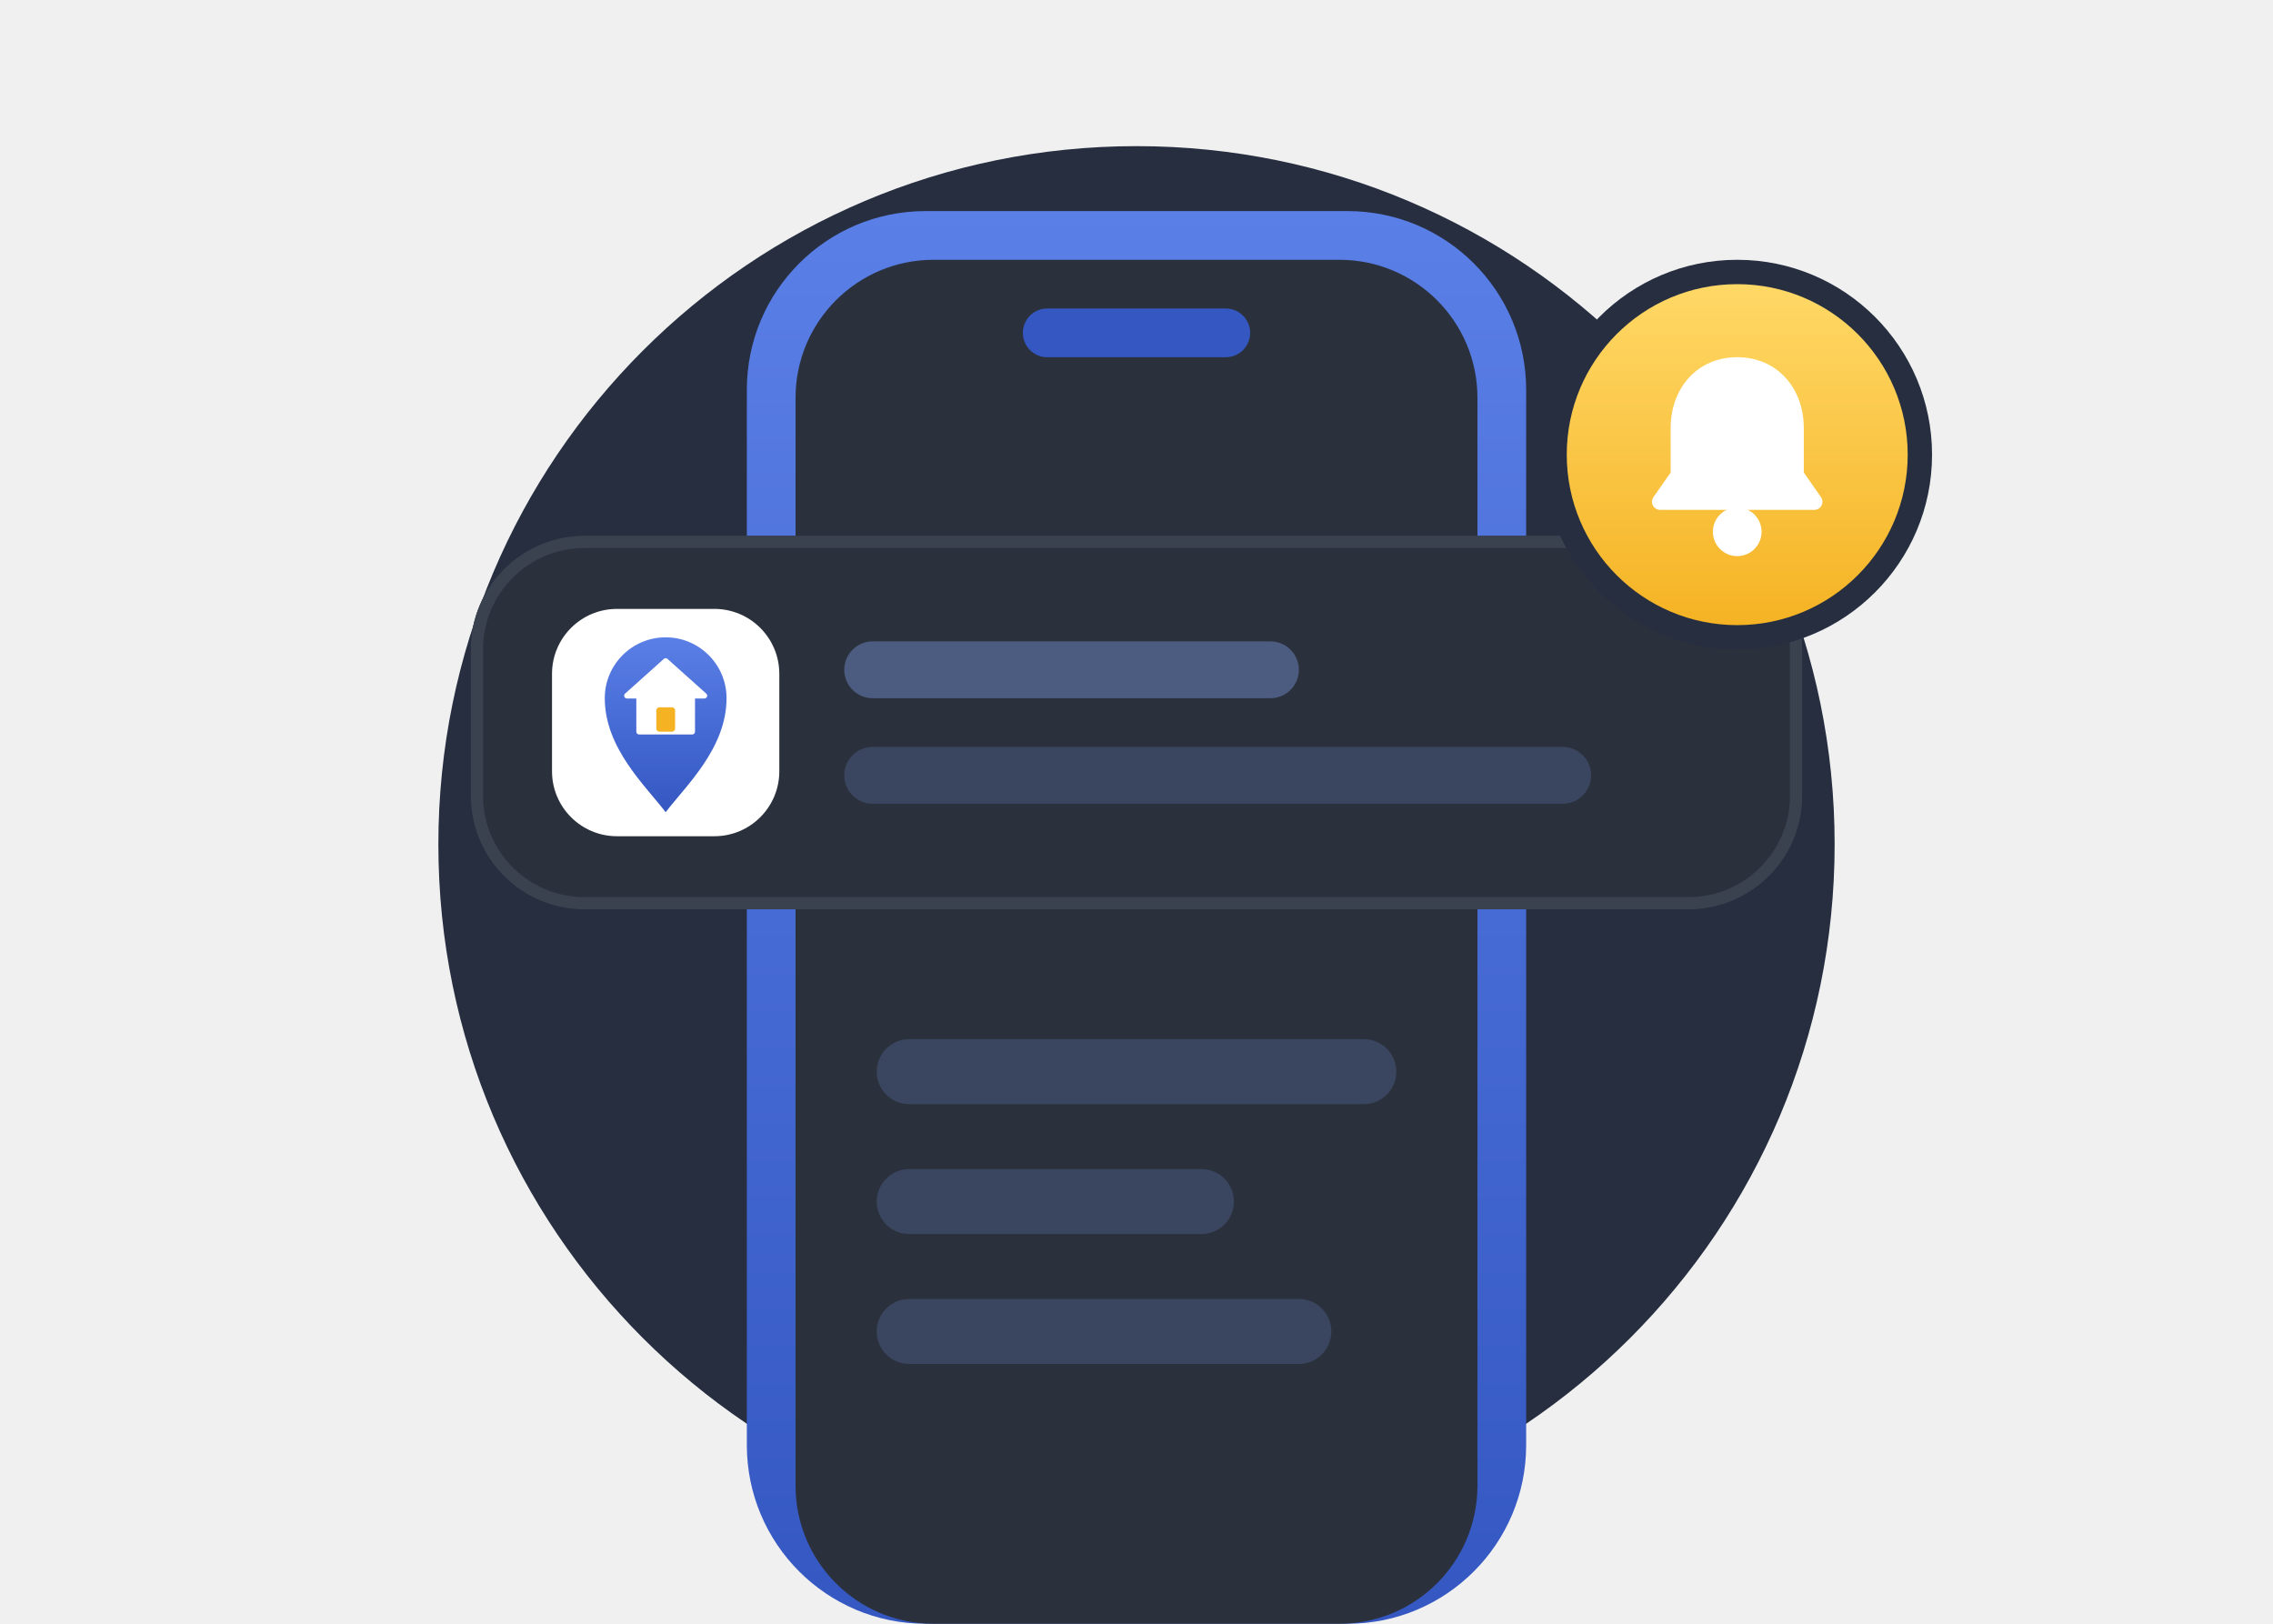
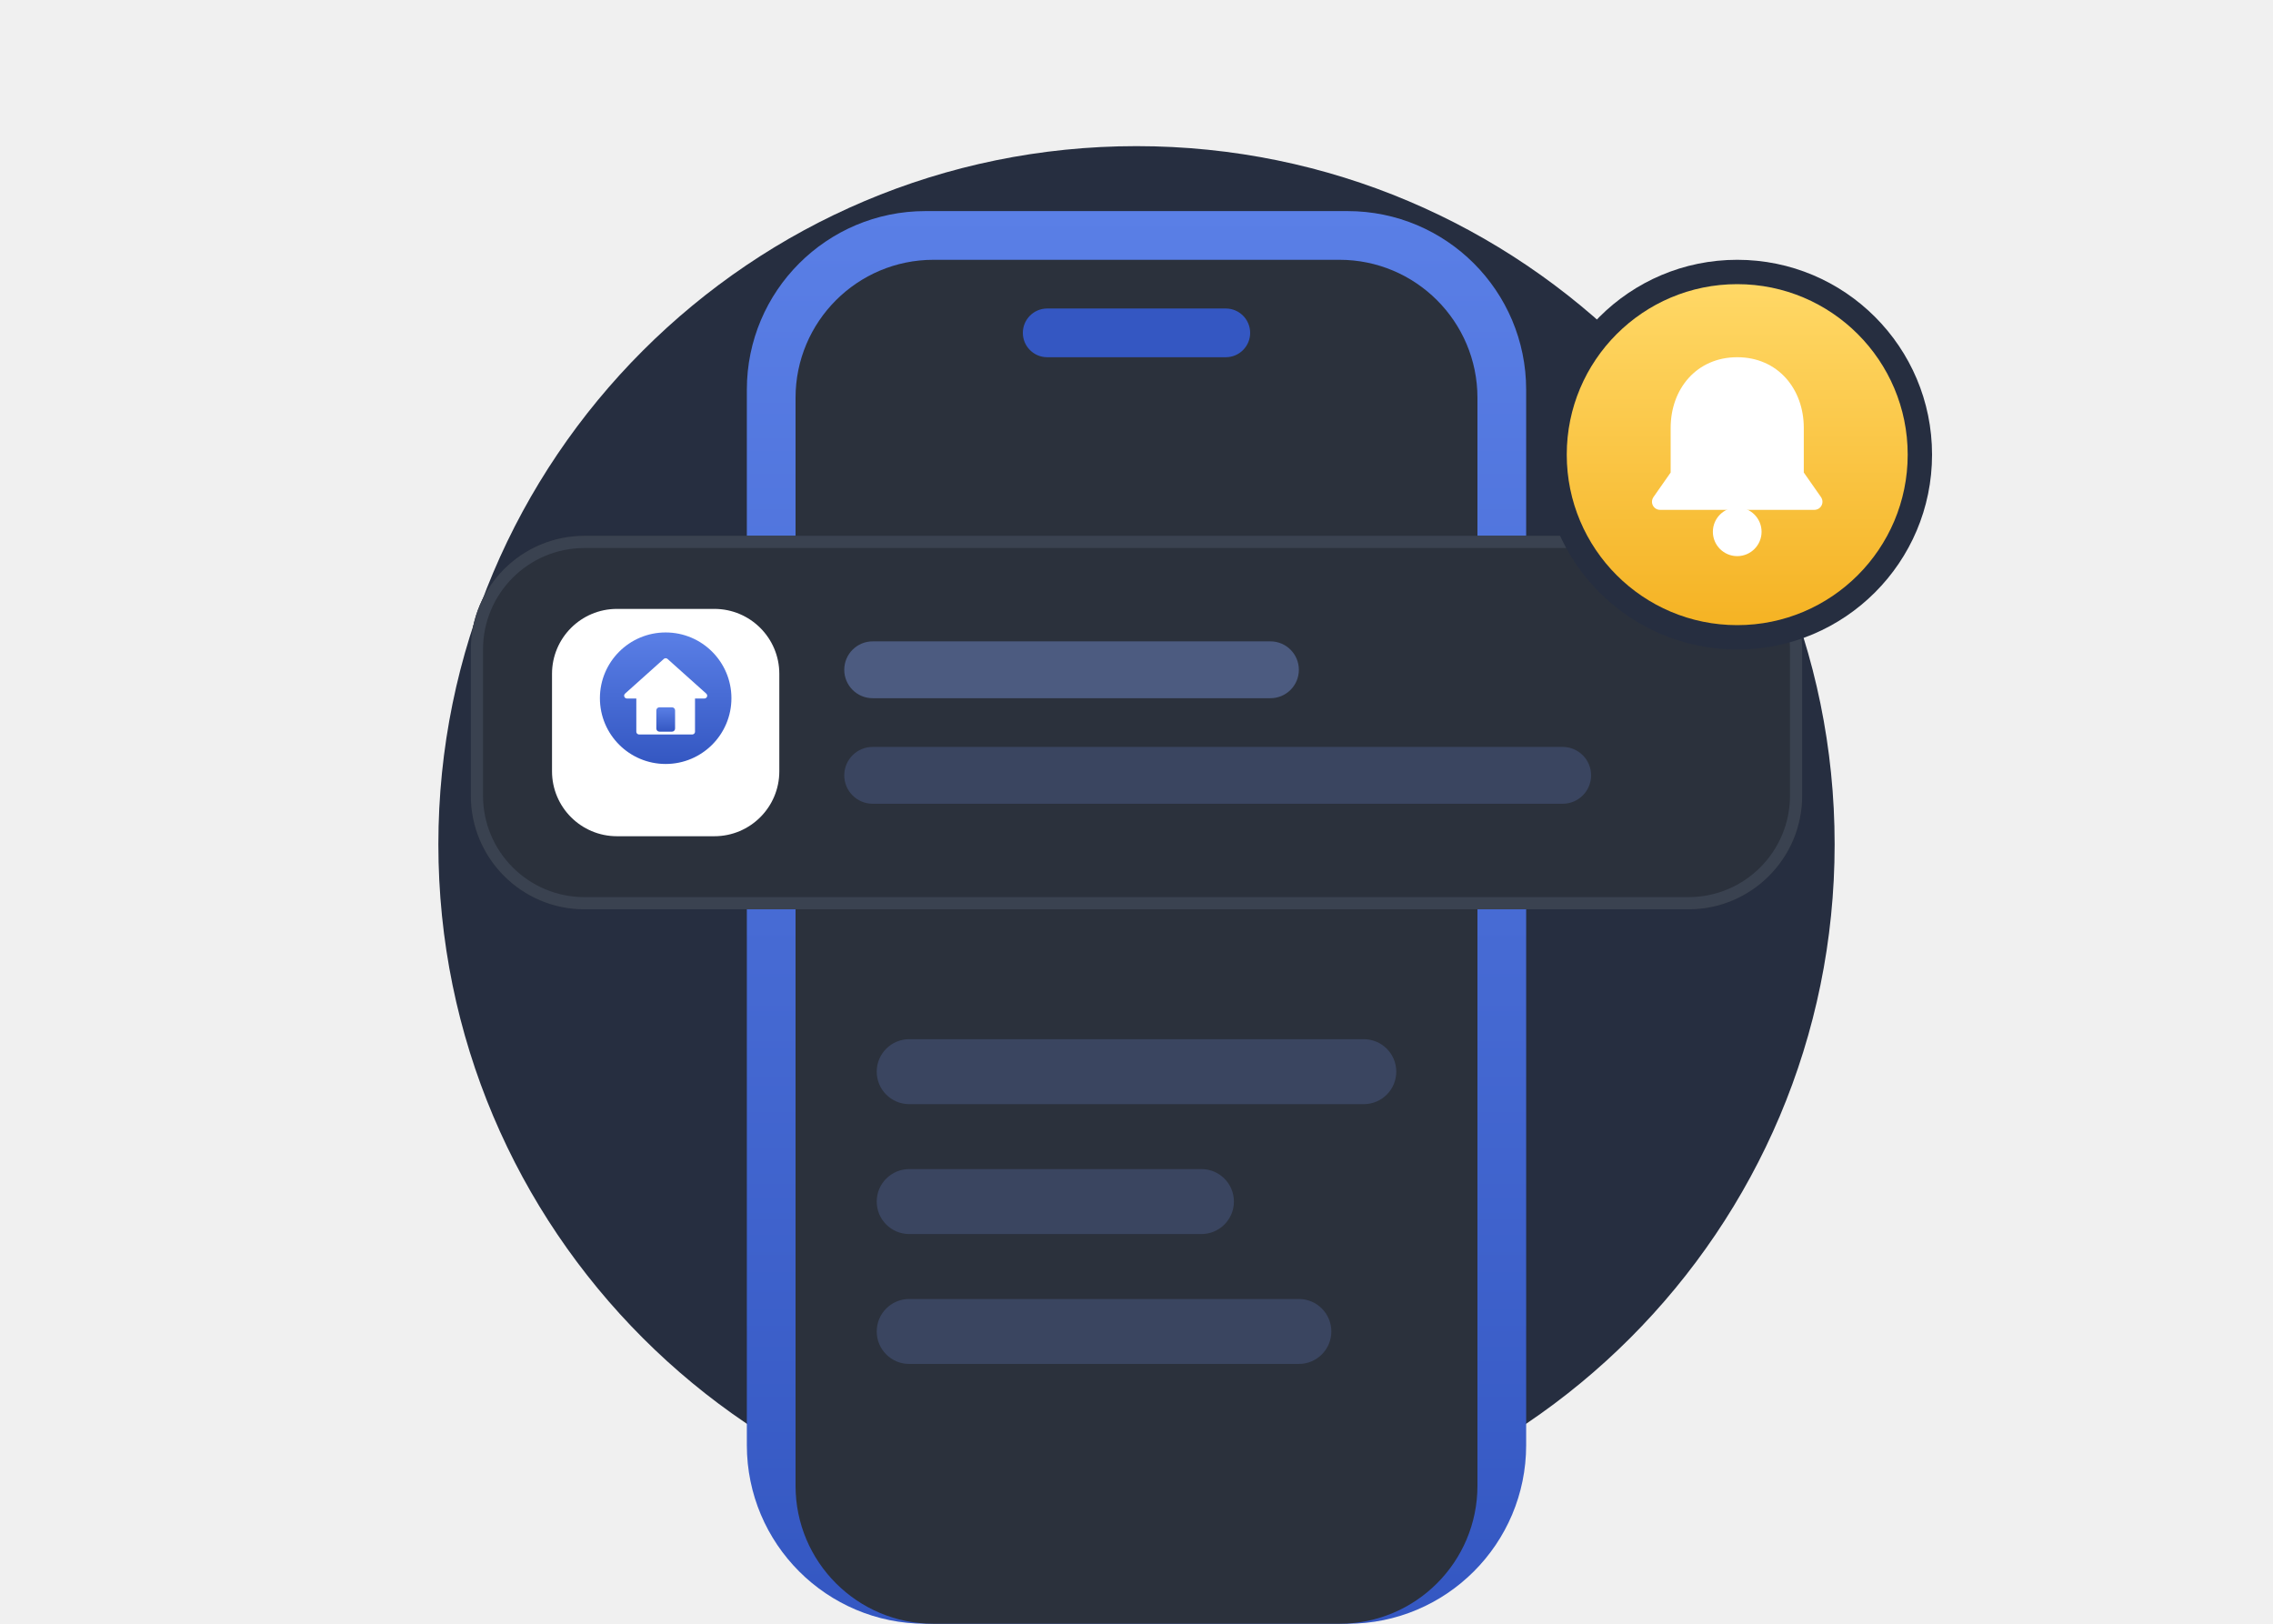
<svg xmlns="http://www.w3.org/2000/svg" width="280" height="200" viewBox="0 0 280 200" fill="none">
  <defs>
    <linearGradient id="onboarding_alarm_dark-navyv" x1="0" y1="0" x2="0" y2="1">
      <stop offset="0" stop-color="#5A7FE6" />
      <stop offset="1" stop-color="#3457C2" />
    </linearGradient>
    <linearGradient id="onboarding_alarm_dark-yelv" x1="0" y1="0" x2="0" y2="1">
      <stop offset="0" stop-color="#FFD866" />
      <stop offset="1" stop-color="#F5B324" />
    </linearGradient>
  </defs>
  <circle cx="140" cy="104" r="86" fill="#262E40" />
  <rect x="92" y="26" width="96" height="174" rx="22" fill="url(#onboarding_alarm_dark-navyv)" />
  <rect x="98" y="32" width="84" height="168" rx="17" fill="#2B313C" />
  <rect x="126" y="38" width="28" height="6" rx="3" fill="#3457C2" />
  <rect x="108" y="128" width="64" height="8" rx="4" fill="#3A4560" />
  <rect x="108" y="144" width="44" height="8" rx="4" fill="#3A4560" />
  <rect x="108" y="160" width="56" height="8" rx="4" fill="#3A4560" />
  <rect x="58" y="66" width="164" height="46" rx="14" fill="#2B313C" />
  <rect x="58.75" y="66.75" width="162.5" height="44.5" rx="13.25" stroke="#3A4250" stroke-width="1.5" />
  <rect x="68" y="75" width="28" height="28" rx="8" fill="#fff" />
-   <path d="M82.00 100.04C79.50 96.77 74.50 92.15 74.50 86.00A7.50 7.50 0 0 1 89.50 86.00C89.50 92.15 84.50 96.77 82.00 100.04Z" fill="url(#onboarding_alarm_dark-navyv)" />
+   <circle cx="82" cy="86" r="8.1" fill="url(#onboarding_alarm_dark-navyv)" />
  <path d="M82.00 81.42L86.77 85.69H85.27V90.12H78.73V85.69H77.23Z" fill="#fff" stroke="#fff" stroke-width="0.69" stroke-linejoin="round" />
-   <rect x="80.85" y="87.12" width="2.31" height="3.00" rx="0.38" fill="#F5B324" />
+   <rect x="80.85" y="87.12" width="2.31" height="3.00" rx="0.38" fill="url(#onboarding_alarm_dark-navyv)" />
  <rect x="104" y="79" width="56" height="7" rx="3.5" fill="#4C5B80" />
  <rect x="104" y="92" width="92" height="7" rx="3.5" fill="#3A4560" />
  <circle cx="214" cy="56" r="24" fill="#262E40" />
  <circle cx="214" cy="56" r="21" fill="url(#onboarding_alarm_dark-yelv)" />
  <path d="M214.0 44.0C209.0 44.0 205.8 47.9 205.8 52.7V58.2L203.7 61.2C203.2 61.9 203.7 62.8 204.5 62.8H223.5C224.3 62.8 224.8 61.9 224.3 61.2L222.2 58.2V52.7C222.2 47.9 219.0 44.0 214.0 44.0Z" fill="#fff" />
  <circle cx="214" cy="65.5" r="3" fill="#fff" />
</svg>
